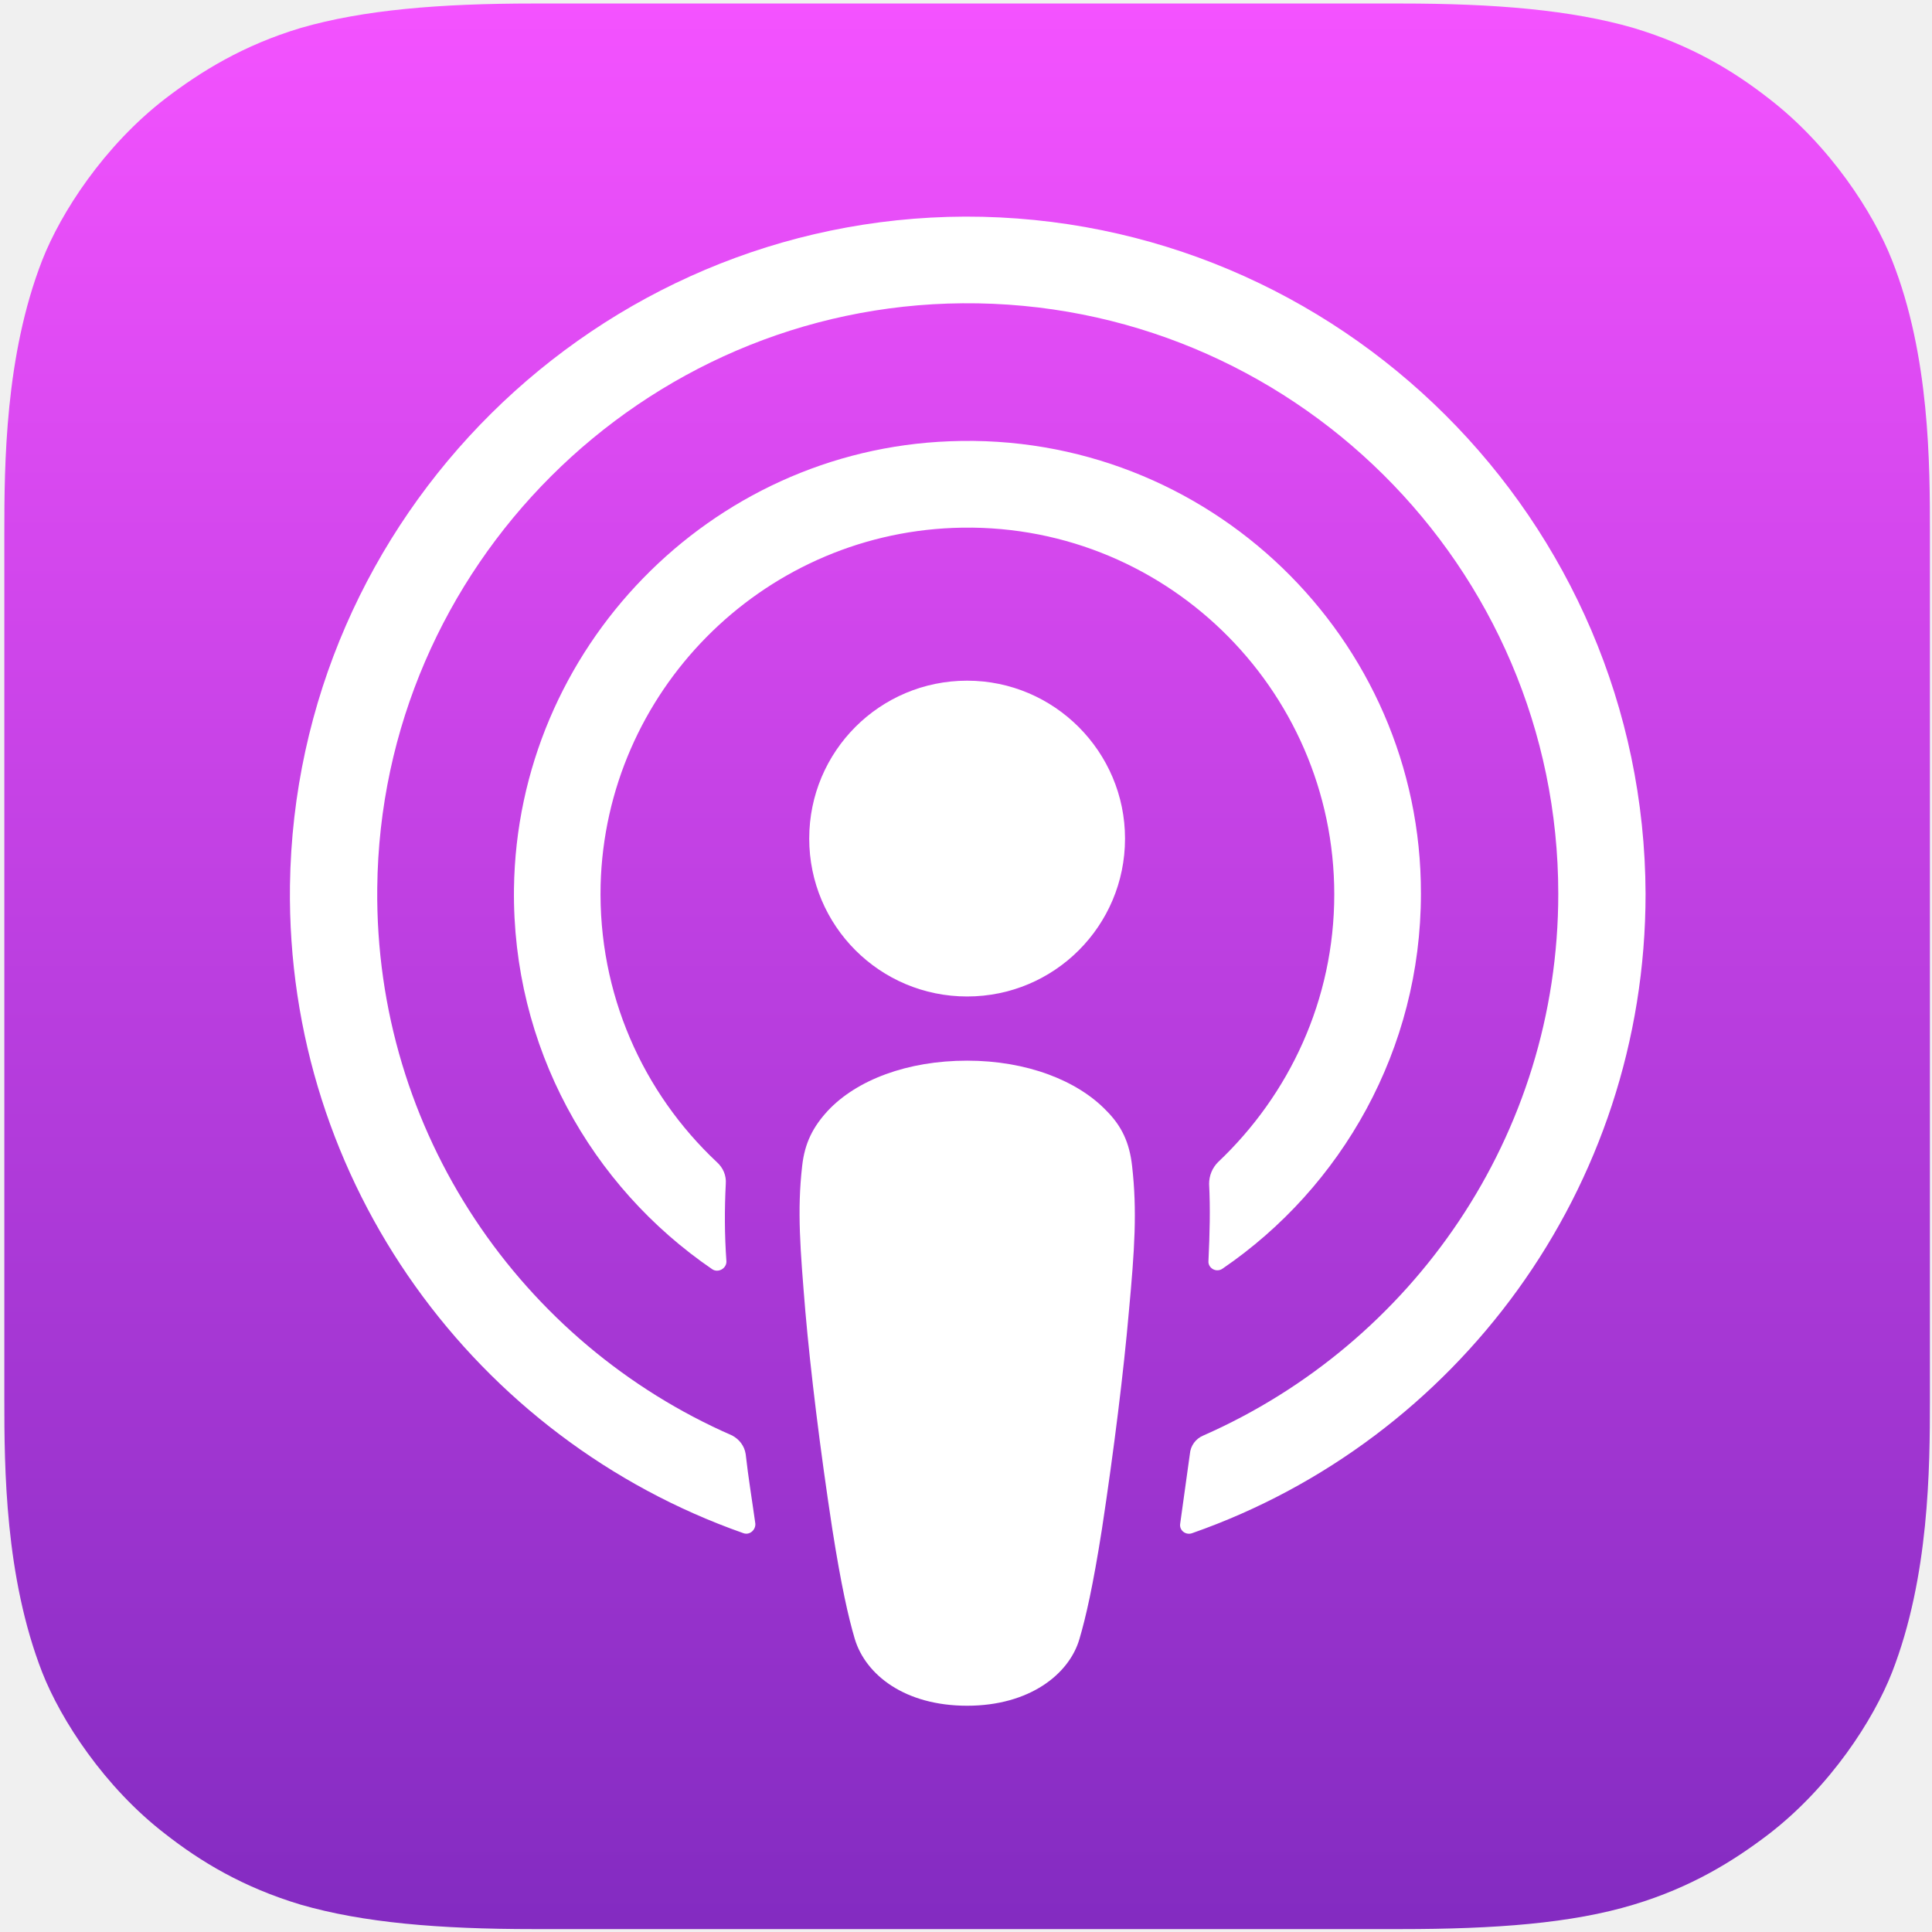
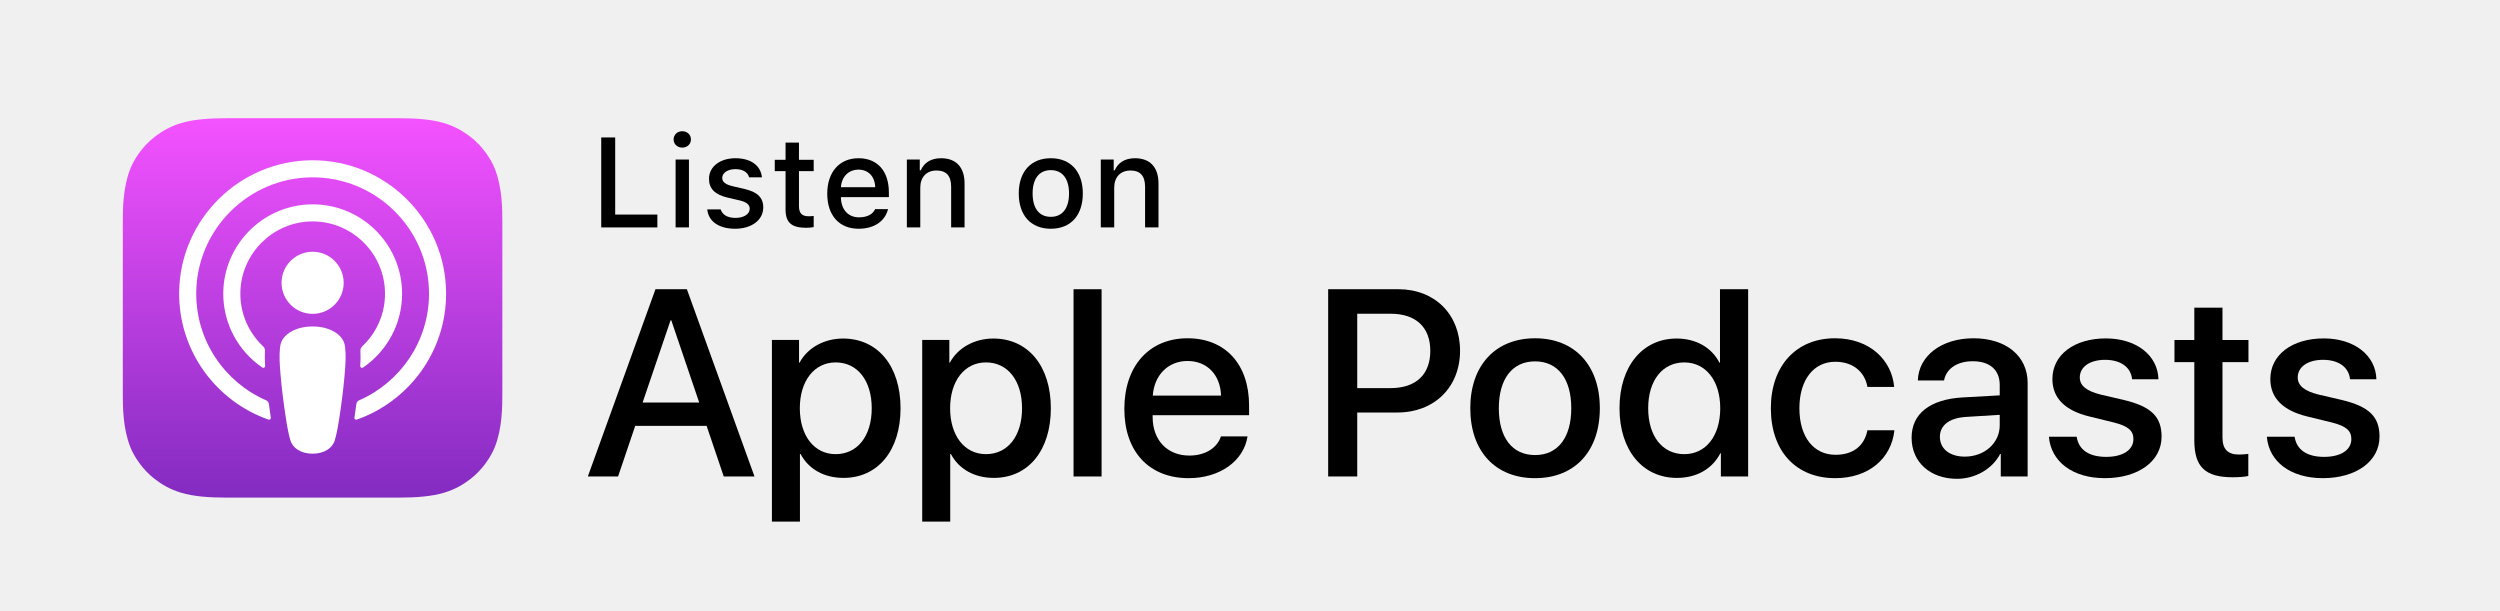
- <svg xmlns="http://www.w3.org/2000/svg" width="301" height="301" viewBox="0 0 301 301" fill="none">
-   <path fill-rule="evenodd" clip-rule="evenodd" d="M294.775 260.548C291.875 267.948 285.175 278.348 275.575 285.748C270.075 289.948 263.475 294.048 254.475 296.748C244.875 299.648 232.975 300.548 218.175 300.548H83.175C68.375 300.548 56.575 299.548 46.875 296.748C37.875 294.048 31.275 290.048 25.775 285.748C16.275 278.448 9.475 267.948 6.575 260.548C0.775 245.648 0.675 228.748 0.675 218.048V83.048C0.675 72.348 0.775 55.448 6.575 40.548C9.475 33.148 16.175 22.748 25.775 15.348C31.275 11.148 37.875 7.048 46.875 4.348C56.575 1.548 68.375 0.548 83.175 0.548H218.175C232.975 0.548 244.775 1.548 254.475 4.348C263.475 7.048 270.075 11.048 275.575 15.348C285.075 22.648 291.875 33.148 294.775 40.548C300.675 55.448 300.675 72.448 300.675 83.048V218.048C300.675 228.748 300.575 245.648 294.775 260.548Z" fill="url(#paint0_linear_1_33)" />
-   <path d="M176.375 181.648C175.975 178.048 174.775 175.448 172.375 173.048C167.875 168.348 159.975 165.248 150.675 165.248C141.375 165.248 133.475 168.248 128.975 173.048C126.675 175.548 125.375 178.048 124.975 181.648C124.175 188.648 124.675 194.648 125.475 204.348C126.275 213.548 127.775 225.848 129.675 238.248C131.075 247.148 132.175 251.948 133.175 255.348C134.875 260.948 140.975 265.748 150.675 265.748C160.375 265.748 166.575 260.848 168.175 255.348C169.175 251.948 170.275 247.148 171.675 238.248C173.575 225.748 175.075 213.548 175.875 204.348C176.775 194.648 177.175 188.648 176.375 181.648Z" fill="white" />
-   <path d="M175.275 130.648C175.275 144.248 164.275 155.248 150.675 155.248C137.075 155.248 126.075 144.248 126.075 130.648C126.075 117.048 137.075 106.048 150.675 106.048C164.275 106.048 175.275 117.148 175.275 130.648Z" fill="white" />
-   <path d="M150.375 33.748C92.975 33.948 45.975 80.548 45.175 137.948C44.575 184.448 74.275 224.248 115.775 238.848C116.775 239.248 117.775 238.348 117.675 237.348C117.175 233.748 116.575 230.148 116.175 226.548C115.975 225.248 115.175 224.248 114.075 223.648C81.275 209.348 58.375 176.448 58.775 138.348C59.275 88.348 100.075 47.648 149.975 47.248C201.075 46.848 242.775 88.248 242.775 139.248C242.775 176.948 219.975 209.348 187.475 223.648C186.275 224.148 185.475 225.248 185.375 226.548C184.875 230.148 184.375 233.748 183.875 237.348C183.675 238.448 184.775 239.248 185.775 238.848C226.875 224.448 256.375 185.248 256.375 139.248C256.175 81.048 208.675 33.648 150.375 33.748Z" fill="white" />
-   <path d="M147.975 68.748C110.575 70.148 80.575 101.048 80.075 138.448C79.775 163.048 92.075 184.848 110.975 197.748C111.875 198.348 113.175 197.648 113.175 196.548C112.875 192.248 112.875 188.448 113.075 184.448C113.175 183.148 112.675 181.948 111.675 181.048C100.175 170.248 93.175 154.848 93.575 137.848C94.375 107.848 118.475 83.448 148.475 82.248C181.075 80.948 207.875 107.148 207.875 139.348C207.875 155.748 200.875 170.548 189.775 181.048C188.875 181.948 188.375 183.148 188.375 184.448C188.575 188.348 188.475 192.148 188.275 196.448C188.175 197.548 189.475 198.348 190.475 197.648C209.075 184.948 221.375 163.448 221.375 139.248C221.475 99.448 188.175 67.148 147.975 68.748Z" fill="white" />
+ <svg xmlns="http://www.w3.org/2000/svg" width="254" height="62" viewBox="0 0 254 62" fill="none">
+   <g clip-path="url(#clip0_2218_3147)">
+     <path fill-rule="evenodd" clip-rule="evenodd" d="M50.275 45.421C49.9 46.373 49.035 47.713 47.809 48.657C47.101 49.202 46.255 49.723 45.094 50.067C43.856 50.434 42.331 50.558 40.433 50.558H23.081C21.183 50.558 19.659 50.434 18.421 50.067C17.259 49.723 16.414 49.202 15.706 48.657C14.479 47.713 13.614 46.373 13.239 45.421C12.484 43.503 12.477 41.327 12.477 39.957V22.61C12.477 21.24 12.484 19.064 13.239 17.147C13.614 16.195 14.479 14.855 15.706 13.911C16.414 13.366 17.259 12.844 18.421 12.5C19.659 12.134 21.183 12.01 23.081 12.01H40.434C42.331 12.01 43.856 12.134 45.094 12.5C46.255 12.844 47.101 13.366 47.809 13.911C49.035 14.855 49.9 16.195 50.275 17.147C51.03 19.064 51.038 21.24 51.038 22.61V39.957C51.038 41.327 51.03 43.503 50.275 45.421Z" fill="url(#paint0_linear_2218_3147)" />
+     <path d="M34.554 34.167C33.975 33.557 32.959 33.166 31.759 33.166C30.559 33.166 29.543 33.557 28.964 34.167C28.663 34.486 28.503 34.812 28.453 35.278C28.355 36.178 28.41 36.954 28.515 38.193C28.616 39.375 28.807 40.95 29.056 42.555C29.233 43.697 29.377 44.313 29.509 44.754C29.721 45.47 30.516 46.095 31.759 46.095C33.002 46.095 33.797 45.469 34.01 44.754C34.141 44.313 34.285 43.697 34.462 42.555C34.712 40.95 34.902 39.375 35.003 38.193C35.109 36.953 35.163 36.178 35.066 35.278C35.016 34.813 34.856 34.486 34.554 34.167ZM28.606 28.733C28.606 30.476 30.019 31.888 31.762 31.888C33.505 31.888 34.918 30.476 34.918 28.733C34.918 26.991 33.505 25.578 31.762 25.578C30.019 25.578 28.606 26.991 28.606 28.733ZM31.723 16.283C24.342 16.304 18.294 22.29 18.203 29.668C18.129 35.644 21.945 40.757 27.274 42.63C27.404 42.676 27.535 42.569 27.515 42.433C27.445 41.969 27.379 41.503 27.319 41.044C27.297 40.882 27.194 40.742 27.044 40.677C22.832 38.837 19.891 34.614 19.938 29.723C20 23.303 25.244 18.07 31.665 18.018C38.23 17.965 43.588 23.288 43.588 29.839C43.588 34.681 40.659 38.853 36.48 40.677C36.33 40.743 36.227 40.883 36.206 41.045C36.146 41.503 36.08 41.969 36.01 42.433C35.99 42.569 36.121 42.676 36.25 42.631C41.528 40.775 45.323 35.742 45.323 29.839C45.322 22.351 39.218 16.262 31.723 16.283ZM31.478 22.502C35.662 22.34 39.117 25.696 39.117 29.843C39.117 31.952 38.224 33.856 36.795 35.197C36.674 35.311 36.608 35.472 36.618 35.638C36.646 36.143 36.636 36.633 36.602 37.187C36.593 37.334 36.759 37.428 36.881 37.345C39.277 35.709 40.853 32.956 40.853 29.843C40.853 24.716 36.581 20.569 31.409 20.769C26.603 20.955 22.747 24.917 22.685 29.725C22.645 32.887 24.23 35.688 26.657 37.346C26.779 37.429 26.944 37.334 26.935 37.187C26.901 36.633 26.891 36.143 26.919 35.638C26.928 35.473 26.863 35.311 26.742 35.198C25.269 33.815 24.364 31.833 24.422 29.646C24.523 25.796 27.628 22.651 31.478 22.502Z" fill="white" />
+     <path d="M71.792 43.268H64.538L62.796 48.41H59.724L66.595 29.385H69.787L76.657 48.41H73.532L71.792 43.268ZM65.29 40.895H71.039L68.205 32.549H68.126L65.29 40.895Z" fill="black" />
+     <path d="M91.495 41.475C91.495 45.785 89.187 48.554 85.705 48.554C83.728 48.554 82.158 47.67 81.34 46.128H81.274V52.998H78.426V34.54H81.183V36.846H81.235C82.027 35.358 83.715 34.395 85.653 34.395C89.174 34.395 91.495 37.177 91.495 41.475ZM88.568 41.475C88.568 38.667 87.116 36.821 84.901 36.821C82.725 36.821 81.262 38.706 81.262 41.475C81.262 44.27 82.725 46.141 84.901 46.141C87.116 46.141 88.568 44.309 88.568 41.475Z" fill="black" />
+     <path d="M106.766 41.475C106.766 45.785 104.458 48.554 100.976 48.554C98.999 48.554 97.429 47.67 96.61 46.128H96.544V52.998H93.697V34.54H96.453V36.846H96.506C97.297 35.358 98.985 34.395 100.923 34.395C104.445 34.395 106.766 37.177 106.766 41.475ZM103.839 41.475C103.839 38.667 102.387 36.821 100.172 36.821C97.996 36.821 96.532 38.706 96.532 41.475C96.532 44.27 97.996 46.141 100.172 46.141C102.387 46.141 103.839 44.309 103.839 41.475Z" fill="black" />
+     <path d="M109.072 29.385H111.921V48.41H109.072V29.385Z" fill="black" />
+     <path d="M126.749 44.336C126.366 46.853 123.913 48.581 120.775 48.581C116.739 48.581 114.233 45.878 114.233 41.541C114.233 37.191 116.752 34.369 120.655 34.369C124.494 34.369 126.907 37.005 126.907 41.21V42.186H117.108V42.358C117.108 44.73 118.599 46.286 120.841 46.286C122.422 46.286 123.663 45.535 124.045 44.336L126.749 44.336ZM117.122 40.196H124.058C123.992 38.073 122.633 36.676 120.655 36.676C118.69 36.676 117.267 38.1 117.122 40.196Z" fill="black" />
+     <path d="M142.076 29.385C145.768 29.385 148.341 31.93 148.341 35.635C148.341 39.353 145.716 41.91 141.984 41.91H137.895V48.41H134.941V29.385H142.076ZM137.895 39.432H141.285C143.856 39.432 145.319 38.047 145.319 35.649C145.319 33.249 143.856 31.876 141.298 31.876H137.895V39.432Z" fill="black" />
+     <path d="M149.381 41.475C149.381 37.111 151.952 34.369 155.961 34.369C159.984 34.369 162.543 37.111 162.543 41.475C162.543 45.851 159.997 48.581 155.961 48.581C151.926 48.581 149.381 45.851 149.381 41.475ZM159.641 41.475C159.641 38.482 158.269 36.715 155.961 36.715C153.653 36.715 152.281 38.495 152.281 41.475C152.281 44.481 153.653 46.234 155.961 46.234C158.269 46.234 159.641 44.481 159.641 41.475Z" fill="black" />
+     <path d="M164.542 41.476C164.542 37.191 166.902 34.395 170.344 34.395C172.336 34.395 173.906 35.318 174.696 36.847H174.75V29.385H177.611V48.41H174.841V46.05H174.789C173.972 47.632 172.389 48.555 170.371 48.555C166.902 48.555 164.542 45.76 164.542 41.476ZM167.456 41.476C167.456 44.323 168.908 46.142 171.122 46.142C173.312 46.142 174.776 44.296 174.776 41.476C174.776 38.68 173.312 36.822 171.122 36.822C168.908 36.822 167.456 38.654 167.456 41.476Z" fill="black" />
+     <path d="M189.73 39.312C189.48 37.849 188.333 36.755 186.46 36.755C184.271 36.755 182.819 38.588 182.819 41.475C182.819 44.428 184.284 46.207 186.486 46.207C188.253 46.207 189.415 45.325 189.73 43.716H192.473C192.158 46.629 189.823 48.581 186.46 48.581C182.504 48.581 179.919 45.878 179.919 41.475C179.919 37.164 182.503 34.369 186.433 34.369C189.994 34.369 192.21 36.61 192.448 39.312L189.73 39.312Z" fill="black" />
+     <path d="M194.218 44.468C194.218 42.042 196.077 40.578 199.374 40.38L203.172 40.169V39.115C203.172 37.572 202.158 36.702 200.431 36.702C198.847 36.702 197.74 37.454 197.515 38.654H194.852C194.931 36.148 197.264 34.369 200.508 34.369C203.819 34.369 206.008 36.175 206.008 38.904V48.409H203.279V46.128H203.213C202.408 47.67 200.654 48.647 198.834 48.647C196.118 48.647 194.218 46.96 194.218 44.468ZM203.172 43.215V42.147L199.757 42.358C198.056 42.464 197.093 43.202 197.093 44.388C197.093 45.601 198.096 46.393 199.626 46.393C201.617 46.393 203.172 45.021 203.172 43.215Z" fill="black" />
+     <path d="M213.958 34.383C217.032 34.383 219.233 36.082 219.299 38.534H216.621C216.503 37.309 215.462 36.558 213.878 36.558C212.335 36.558 211.307 37.269 211.307 38.35C211.307 39.181 211.993 39.734 213.431 40.09L215.765 40.632C218.561 41.303 219.616 42.331 219.616 44.363C219.616 46.867 217.243 48.581 213.853 48.581C210.581 48.581 208.38 46.906 208.169 44.375H210.99C211.189 45.706 212.256 46.418 213.985 46.418C215.686 46.418 216.755 45.719 216.755 44.613C216.755 43.755 216.226 43.294 214.776 42.925L212.296 42.319C209.79 41.712 208.524 40.433 208.524 38.509C208.524 36.057 210.727 34.383 213.958 34.383Z" fill="black" />
+     <path d="M225.804 31.258V34.541H228.443V36.795H225.804V44.442C225.804 45.63 226.333 46.183 227.493 46.183C227.783 46.183 228.245 46.142 228.429 46.117V48.358C228.113 48.438 227.481 48.49 226.847 48.49C224.039 48.49 222.943 47.435 222.943 44.745V36.795H220.926V34.541H222.943V31.258H225.804Z" fill="black" />
+     <path d="M236.1 34.383C239.174 34.383 241.376 36.082 241.442 38.534H238.764C238.646 37.309 237.605 36.558 236.021 36.558C234.478 36.558 233.45 37.269 233.45 38.35C233.45 39.181 234.136 39.734 235.574 40.09L237.908 40.632C240.704 41.303 241.759 42.331 241.759 44.363C241.759 46.867 239.385 48.581 235.996 48.581C232.724 48.581 230.523 46.906 230.312 44.375H233.133C233.332 45.706 234.399 46.418 236.127 46.418C237.829 46.418 238.897 45.719 238.897 44.613C238.897 43.755 238.369 43.294 236.919 42.925L234.439 42.319C231.933 41.712 230.666 40.433 230.666 38.509C230.666 36.057 232.869 34.383 236.1 34.383Z" fill="black" />
+     <path d="M66.788 23.106H61.085V13.965H62.504V21.8H66.788V23.106Z" fill="black" />
+     <path d="M68.438 14.168C68.438 13.693 68.812 13.332 69.319 13.332C69.826 13.332 70.2 13.693 70.2 14.168C70.2 14.637 69.826 14.998 69.319 14.998C68.812 14.998 68.438 14.636 68.438 14.168ZM68.641 16.208H69.997V23.106H68.641V16.208Z" fill="black" />
+     <path d="M74.715 16.076C76.268 16.076 77.282 16.798 77.414 18.014H76.109C75.982 17.508 75.488 17.185 74.715 17.185C73.954 17.185 73.378 17.545 73.378 18.084C73.378 18.496 73.727 18.756 74.474 18.927L75.621 19.192C76.933 19.497 77.547 20.061 77.547 21.074C77.547 22.373 76.337 23.241 74.69 23.241C73.048 23.241 71.977 22.499 71.857 21.277H73.219C73.391 21.809 73.897 22.138 74.721 22.138C75.57 22.138 76.173 21.758 76.173 21.207C76.173 20.795 75.85 20.529 75.158 20.364L73.954 20.085C72.642 19.775 72.034 19.186 72.034 18.16C72.034 16.937 73.156 16.076 74.715 16.076Z" fill="black" />
+     <path d="M81.175 14.49V16.239H82.67V17.386H81.175V20.933C81.175 21.655 81.472 21.972 82.15 21.972C82.359 21.972 82.48 21.959 82.67 21.94V23.074C82.448 23.112 82.195 23.144 81.928 23.144C80.414 23.144 79.812 22.611 79.812 21.281V17.386H78.716V16.239H79.812V14.49H81.175Z" fill="black" />
+     <path d="M90.227 21.245C89.917 22.481 88.814 23.241 87.237 23.241C85.259 23.241 84.049 21.885 84.049 19.68C84.049 17.476 85.284 16.076 87.23 16.076C89.15 16.076 90.31 17.387 90.31 19.554V20.029H85.436V20.105C85.481 21.315 86.184 22.081 87.274 22.081C88.098 22.081 88.662 21.784 88.916 21.245H90.227ZM85.436 19.022H88.922C88.89 17.939 88.231 17.235 87.224 17.235C86.216 17.235 85.513 17.945 85.436 19.022Z" fill="black" />
+     <path d="M92.137 16.209H93.449V17.305H93.551C93.886 16.538 94.57 16.076 95.61 16.076C97.15 16.076 97.999 17.001 97.999 18.642V23.107H96.636V18.984C96.636 17.875 96.154 17.324 95.147 17.324C94.139 17.324 93.5 17.995 93.5 19.072V23.107H92.137V16.209Z" fill="black" />
+     <path d="M103.506 19.655C103.506 17.431 104.748 16.076 106.764 16.076C108.772 16.076 110.014 17.432 110.014 19.655C110.014 21.891 108.779 23.241 106.764 23.241C104.742 23.241 103.506 21.891 103.506 19.655ZM108.614 19.655C108.614 18.16 107.942 17.286 106.764 17.286C105.578 17.286 104.913 18.16 104.913 19.655C104.913 21.163 105.578 22.03 106.764 22.03C107.942 22.03 108.614 21.157 108.614 19.655Z" fill="black" />
+     <path d="M111.841 16.209H113.153V17.305H113.255C113.591 16.538 114.274 16.076 115.314 16.076C116.854 16.076 117.703 17.001 117.703 18.642V23.107H116.34V18.984C116.34 17.875 115.859 17.324 114.851 17.324C113.844 17.324 113.204 17.995 113.204 19.072V23.107H111.841V16.209Z" fill="black" />
+   </g>
  <defs>
-     <linearGradient id="paint0_linear_1_33" x1="150.675" y1="0.548" x2="150.675" y2="300.548" gradientUnits="userSpaceOnUse">
+     <linearGradient id="paint0_linear_2218_3147" x1="31.757" y1="12.01" x2="31.757" y2="50.558" gradientUnits="userSpaceOnUse">
      <stop stop-color="#F452FF" />
      <stop offset="1" stop-color="#832BC1" />
    </linearGradient>
+     <clipPath id="clip0_2218_3147">
+       <rect width="252.634" height="61.277" fill="white" transform="translate(0.957886 0.646484)" />
+     </clipPath>
  </defs>
</svg>
